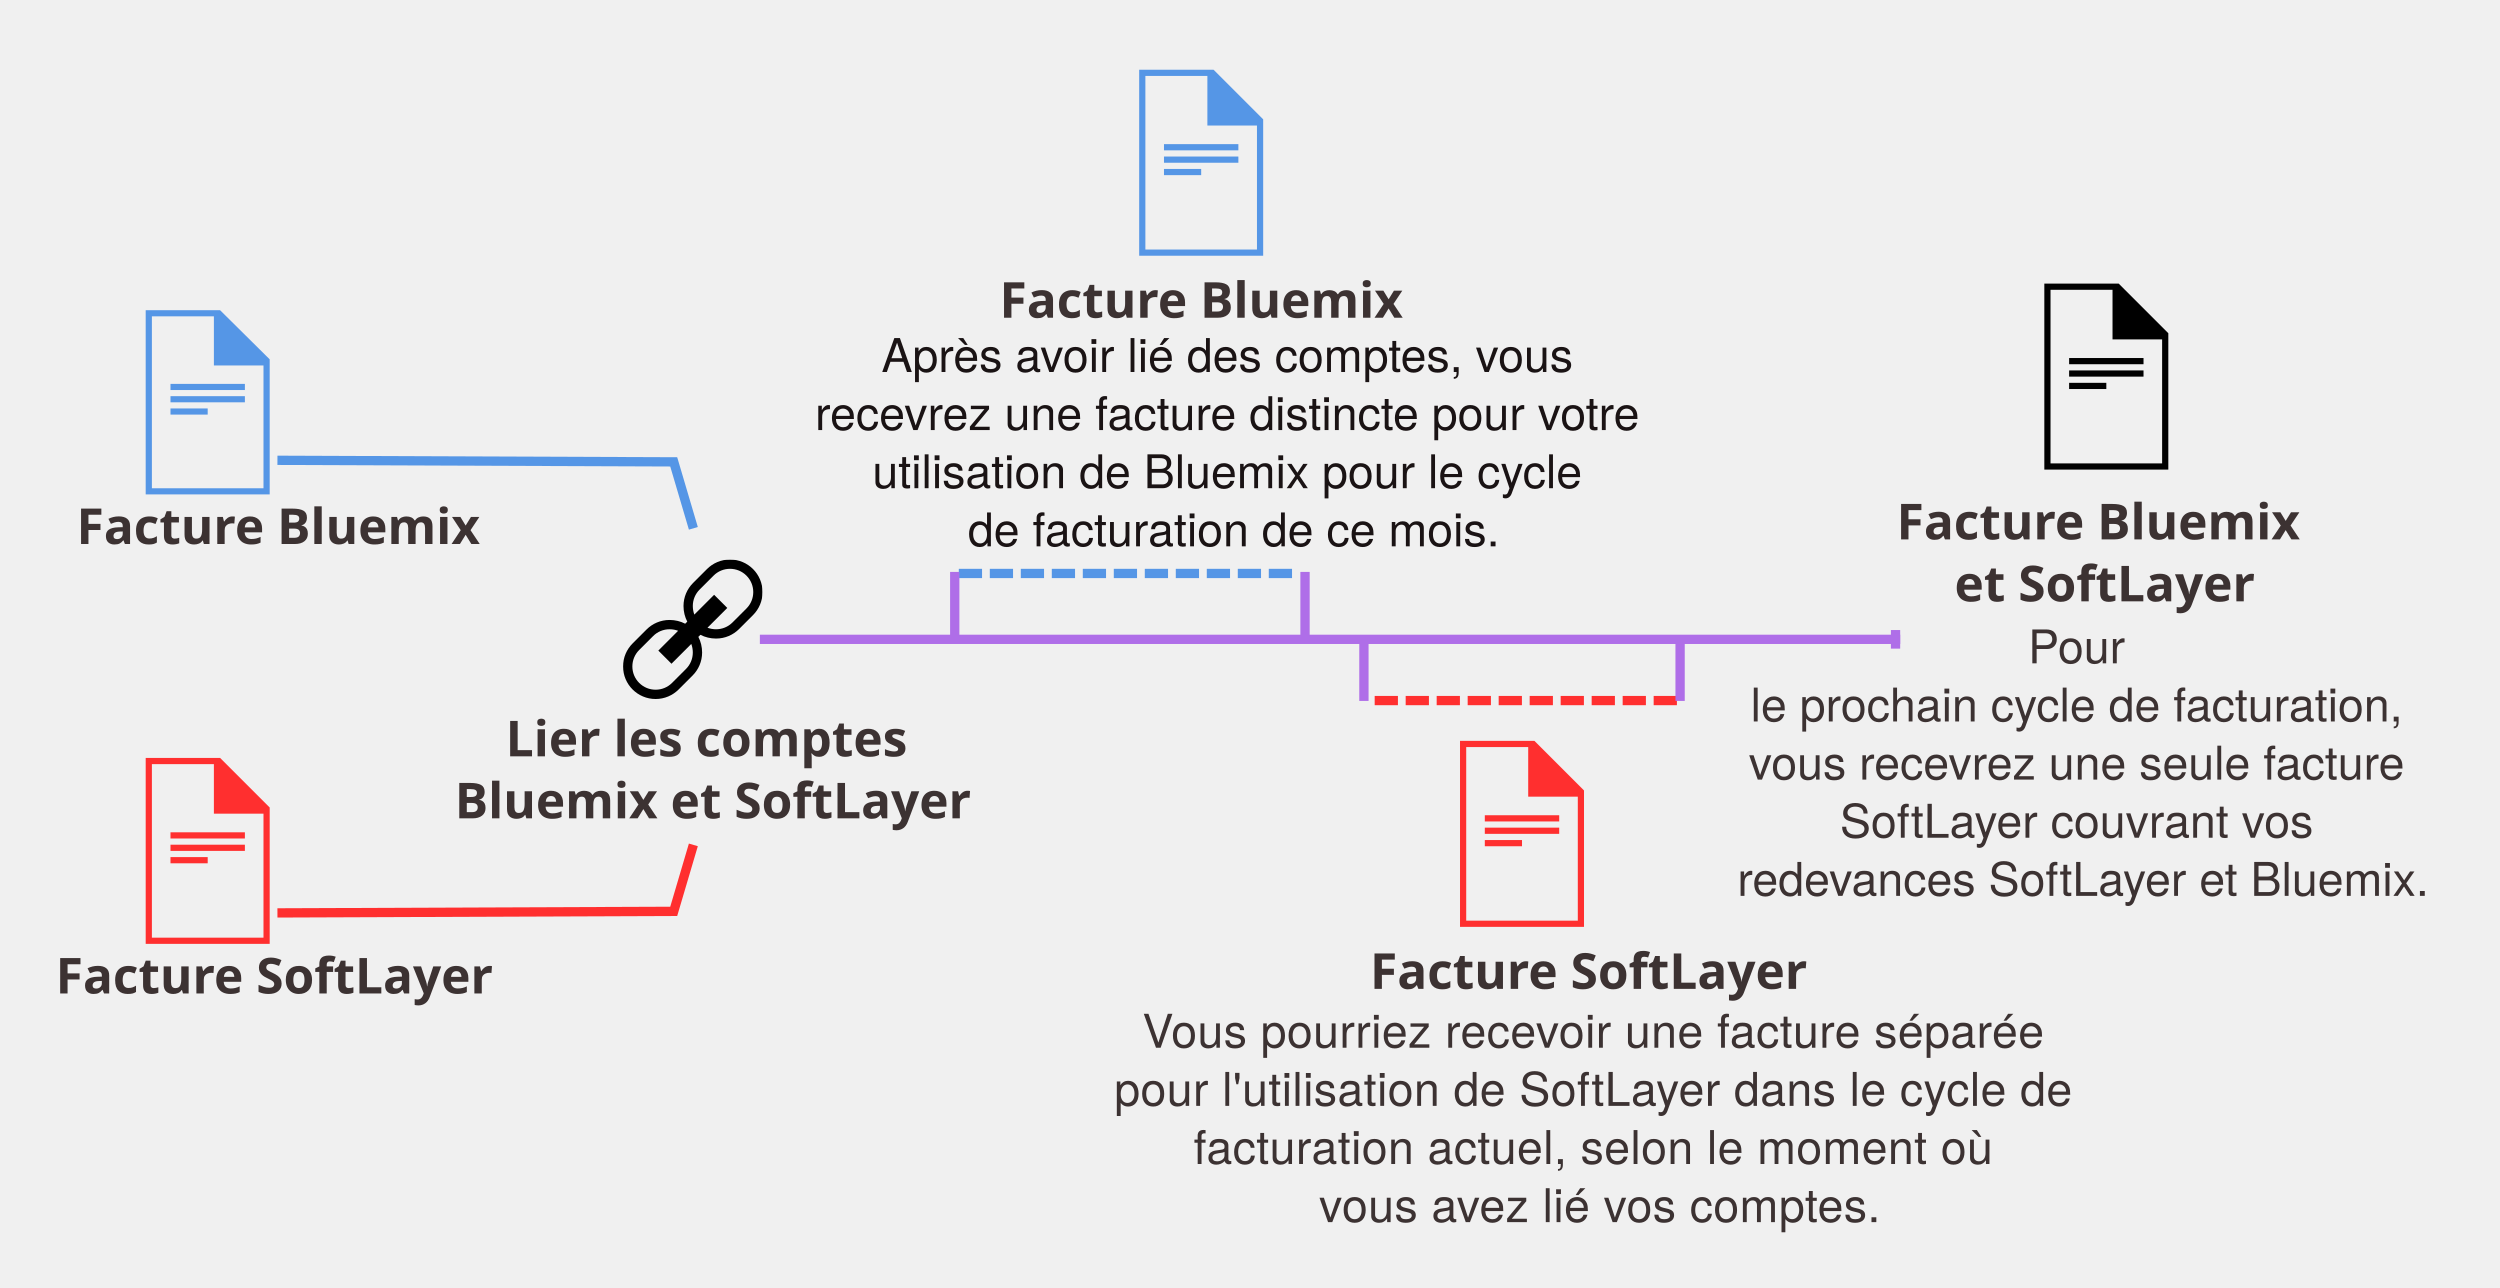
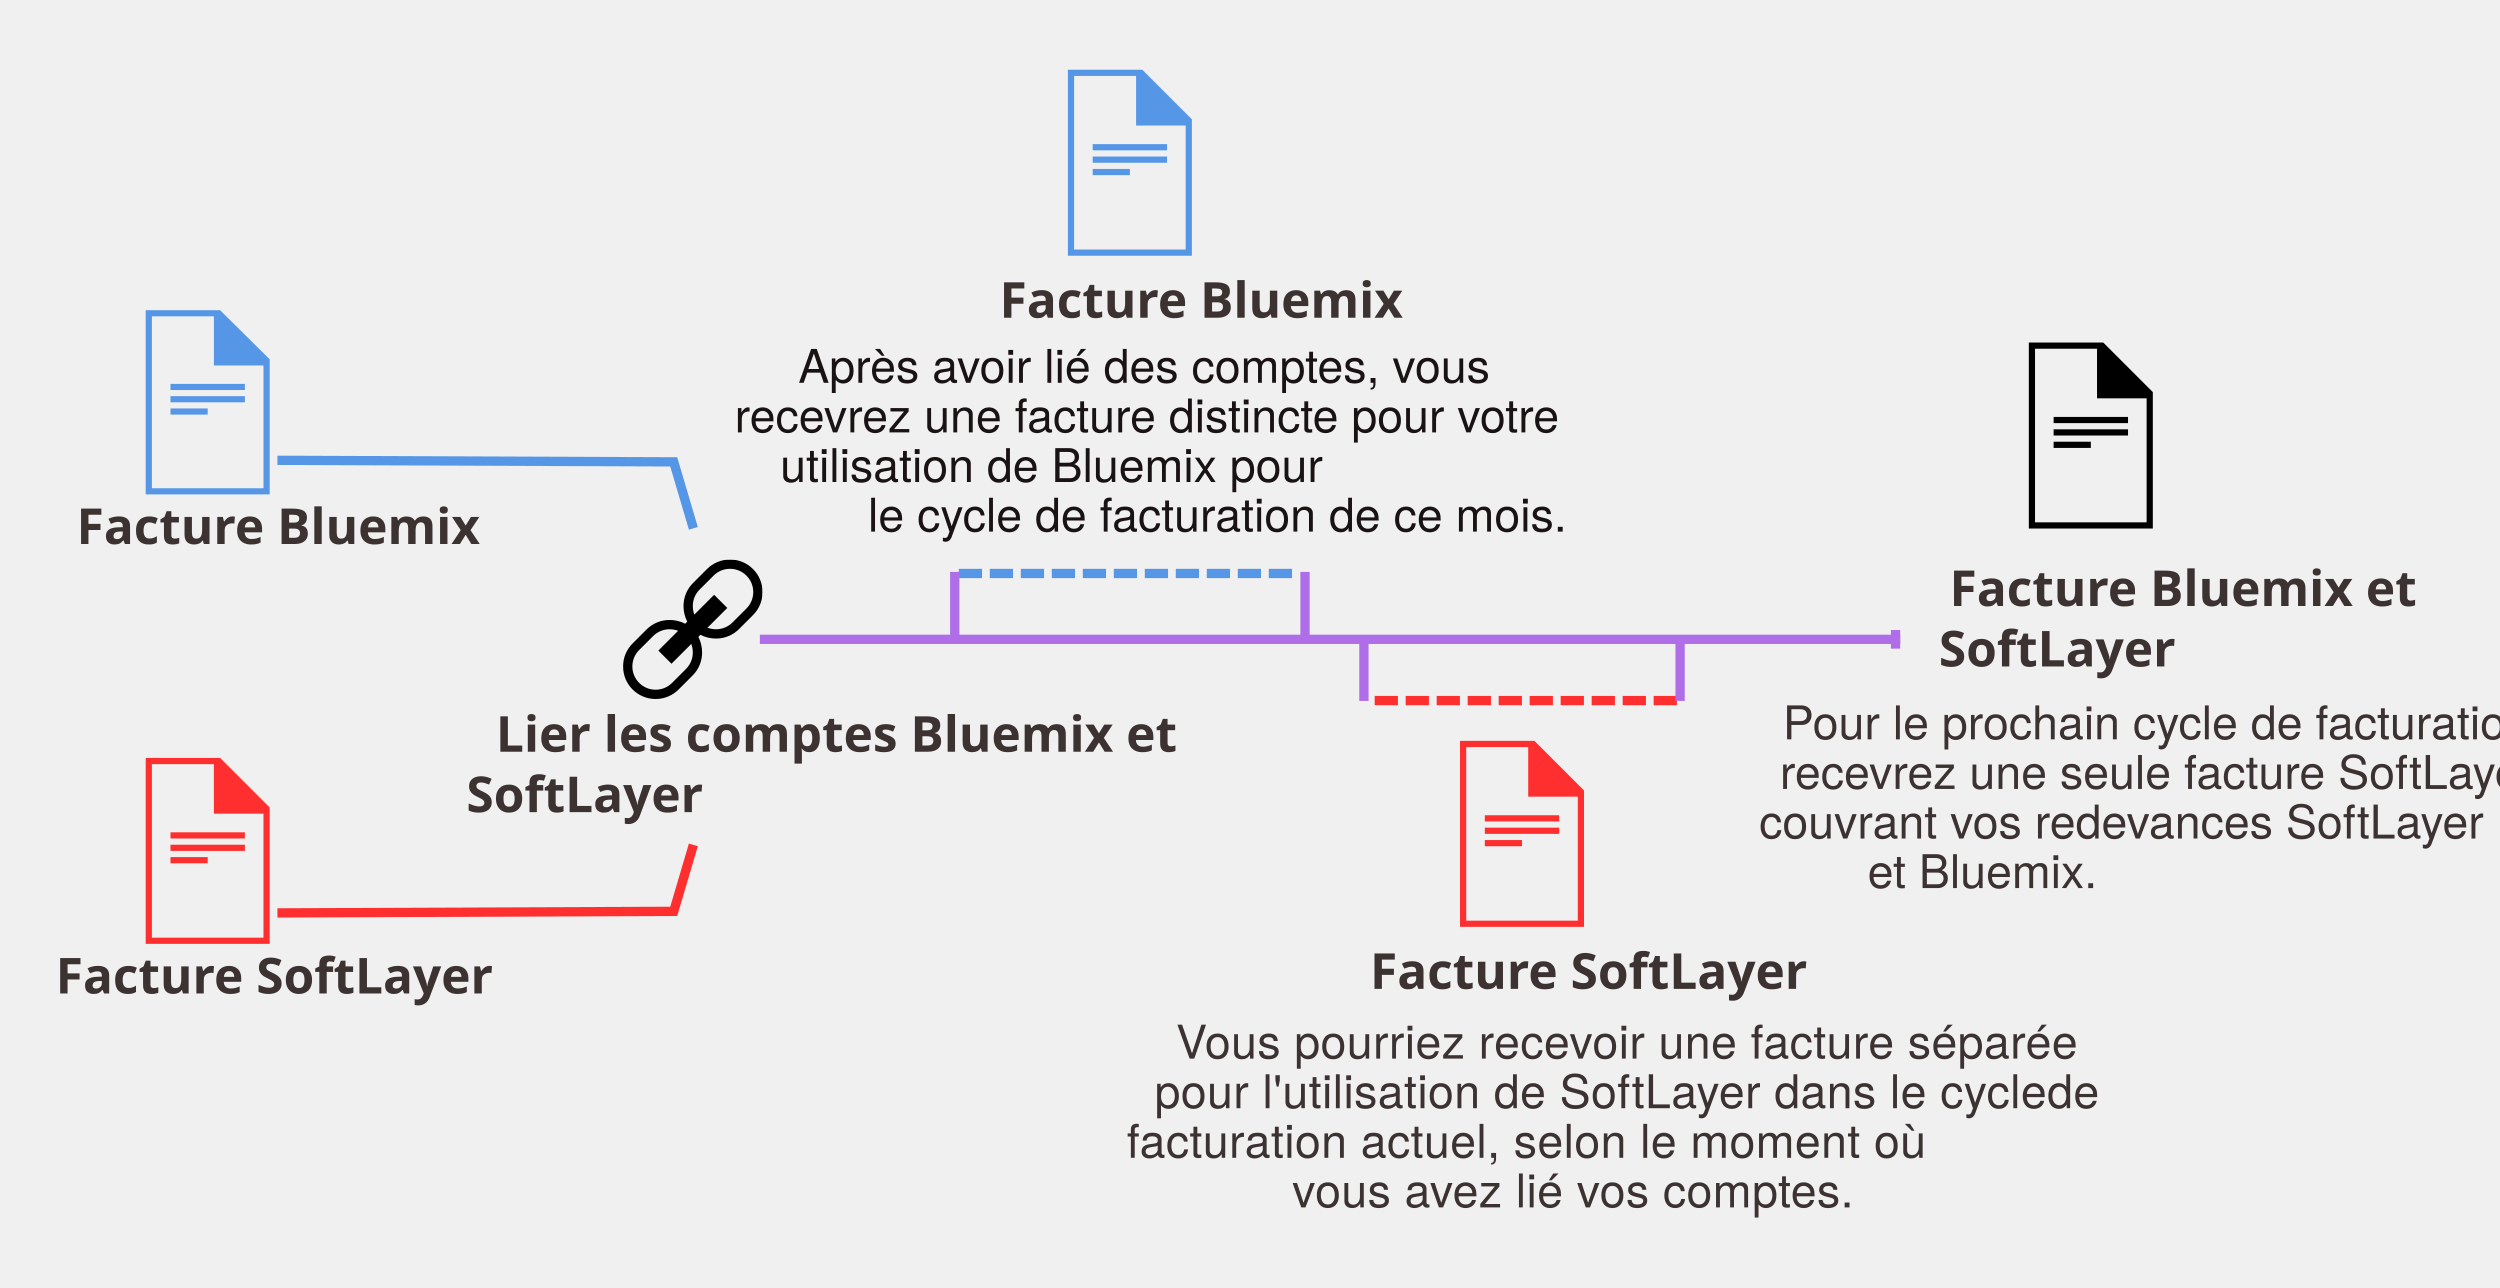
- <svg xmlns="http://www.w3.org/2000/svg" xmlns:xlink="http://www.w3.org/1999/xlink" width="1613px" height="831px" viewBox="0 0 1613 831" version="1.1" id="svg2">
-   <defs id="defs8">
+ <svg xmlns="http://www.w3.org/2000/svg" xmlns:xlink="http://www.w3.org/1999/xlink" width="1613px" height="831px" viewBox="0 0 1613 831" version="1.1">
+   <defs>
    <polygon id="path-1" points="90 0 0 0 0 90 90 90 90 0" />
  </defs>
  <g id="Page-1" stroke="none" stroke-width="1" fill="none" fill-rule="evenodd">
    <g id="Desktop-HD">
      <polyline id="Stroke-36" stroke="#FF2F2F" stroke-width="6" stroke-linecap="square" points="182 589 434.684 588 446.504 548" />
      <polyline id="Stroke-38" stroke="#5596E6" stroke-width="6" stroke-linecap="square" points="182 297 434.684 298 446.504 338" />
      <text id="Bluemix-bill" font-family="HelvNeueBoldforIBM, HelvNeue Bold for IBM" font-size="32" font-weight="bold" fill="#3C3232">
-         <tspan x="49.424" y="351" id="tspan16">Facture Bluemix</tspan>
+         <tspan x="49.424" y="351">Facture Bluemix</tspan>
      </text>
      <text id="SoftLayer-bill" font-family="HelvNeueBoldforIBM, HelvNeue Bold for IBM" font-size="32" font-weight="bold" fill="#3C3232">
-         <tspan x="35.952" y="641" id="tspan19">Facture SoftLayer</tspan>
+         <tspan x="35.952" y="641">Facture SoftLayer</tspan>
      </text>
-       <g id="g21" transform="translate(94, 488)" fill="#FF2F2F">
+       <g id="Page-1" transform="translate(94, 488)" fill="#FF2F2F">
        <path d="M0,0.999 L0,120.999 L80,120.999 L80,32.999 L48,0.999 L0,0.999 Z M4,5.001 L44,5.001 L44,36.999 L76,36.999 L76,117.001 L4,117.001 L4,5.001 Z" id="Fill-1" />
        <polygon id="Fill-2" points="16 53 64 53 64 49 16 49" />
        <polygon id="Fill-3" points="16 61 64 61 64 57 16 57" />
        <polygon id="Fill-4" points="16 69 40 69 40 65 16 65" />
      </g>
-       <text id="text27" font-family="HelvNeueBoldforIBM, HelvNeue Bold for IBM" font-size="32" font-weight="bold" fill="#3C3232">
-         <tspan x="883.952" y="638" id="tspan29">Facture SoftLayer</tspan>
+       <text id="SoftLayer-bill" font-family="HelvNeueBoldforIBM, HelvNeue Bold for IBM" font-size="32" font-weight="bold" fill="#3C3232">
+         <tspan x="883.952" y="638">Facture SoftLayer</tspan>
      </text>
-       <g id="g31" transform="translate(942, 477)" fill="#FF2F2F">
-         <path d="M0,0.999 L0,120.999 L80,120.999 L80,32.999 L48,0.999 L0,0.999 Z M4,5.001 L44,5.001 L44,36.999 L76,36.999 L76,117.001 L4,117.001 L4,5.001 Z" id="path33" />
-         <polygon id="polygon35" points="16 53 64 53 64 49 16 49" />
-         <polygon id="polygon37" points="16 61 64 61 64 57 16 57" />
-         <polygon id="polygon39" points="16 69 40 69 40 65 16 65" />
+       <g id="Page-1" transform="translate(942, 477)" fill="#FF2F2F">
+         <path d="M0,0.999 L0,120.999 L80,120.999 L80,32.999 L48,0.999 L0,0.999 Z M4,5.001 L44,5.001 L44,36.999 L76,36.999 L76,117.001 L4,117.001 L4,5.001 Z" id="Fill-1" />
+         <polygon id="Fill-2" points="16 53 64 53 64 49 16 49" />
+         <polygon id="Fill-3" points="16 61 64 61 64 57 16 57" />
+         <polygon id="Fill-4" points="16 69 40 69 40 65 16 65" />
      </g>
-       <g id="g41" transform="translate(94, 200)" fill="#5596E6">
-         <path d="M0,0.142 L0,118.999 L80,118.999 L80,31.838 L48,0.142 L0,0.142 Z M4,4.106 L44,4.106 L44,35.799 L76,35.799 L76,115.039 L4,115.039 L4,4.106 Z" id="path43" />
-         <polygon id="polygon45" points="16 51.648 64 51.648 64 47.686 16 47.686" />
-         <polygon id="polygon47" points="16 59.571 64 59.571 64 55.61 16 55.61" />
-         <polygon id="polygon49" points="16 67.495 40 67.495 40 63.533 16 63.533" />
+       <g id="Page-1" transform="translate(94, 200)" fill="#5596E6">
+         <path d="M0,0.142 L0,118.999 L80,118.999 L80,31.838 L48,0.142 L0,0.142 Z M4,4.106 L44,4.106 L44,35.799 L76,35.799 L76,115.039 L4,115.039 L4,4.106 Z" id="Fill-1" />
+         <polygon id="Fill-2" points="16 51.648 64 51.648 64 47.686 16 47.686" />
+         <polygon id="Fill-3" points="16 59.571 64 59.571 64 55.61 16 55.61" />
+         <polygon id="Fill-4" points="16 67.495 40 67.495 40 63.533 16 63.533" />
      </g>
-       <text id="text51" font-family="HelvNeueBoldforIBM, HelvNeue Bold for IBM" font-size="32" font-weight="bold" fill="#3C3232">
-         <tspan x="644.924" y="205" id="tspan53">Facture Bluemix</tspan>
+       <text id="Bluemix-bill" font-family="HelvNeueBoldforIBM, HelvNeue Bold for IBM" font-size="32" font-weight="bold" fill="#3C3232">
+         <tspan x="644.924" y="205">Facture Bluemix</tspan>
      </text>
-       <g id="g55" transform="translate(735,44)" style="fill:#5596e6">
-         <path d="m 0,0.999 0,120 80,0 0,-88 -32,-32 -48,0 z m 4,4.002 40,0 0,31.998 32,0 0,80.002 -72,0 0,-112 z" id="path57" />
-         <polygon id="polygon59" points="16,49 16,53 64,53 64,49 " />
-         <polygon id="polygon61" points="16,57 16,61 64,61 64,57 " />
-         <polygon id="polygon63" points="16,65 16,69 40,69 40,65 " />
+       <g id="Page-1" transform="translate(689, 44)" fill="#5596E6">
+         <path d="M0,0.999 L0,120.999 L80,120.999 L80,32.999 L48,0.999 L0,0.999 Z M4,5.001 L44,5.001 L44,36.999 L76,36.999 L76,117.001 L4,117.001 L4,5.001 Z" id="Fill-1" />
+         <polygon id="Fill-2" points="16 53 64 53 64 49 16 49" />
+         <polygon id="Fill-3" points="16 61 64 61 64 57 16 57" />
+         <polygon id="Fill-4" points="16 69 40 69 40 65 16 65" />
      </g>
-       <g id="g65" transform="translate(402, 361)">
+       <g id="Page-1" transform="translate(402, 361)">
        <mask id="mask-2" fill="white">
-           <use xlink:href="#path-1" id="use68" />
+           <use xlink:href="#path-1" />
        </mask>
        <g id="Clip-2" />
-         <path d="M79.606,31.606 L70.606,40.606 C67.773,43.44 64.006,45 60,45 C58.072,45 56.197,44.652 54.465,44.02 L67.243,31.243 L58.758,22.758 L45.979,35.535 C45.348,33.804 45,31.929 45,30 C45,25.993 46.56,22.227 49.393,19.393 L58.393,10.393 C61.227,7.56 64.993,6 69,6 C73.006,6 76.773,7.56 79.606,10.393 C82.44,13.227 84,16.993 84,21 C84,25.006 82.44,28.773 79.606,31.606 M45,60 C45,64.006 43.44,67.773 40.606,70.606 L31.606,79.606 C28.773,82.44 25.006,84 21,84 C16.993,84 13.227,82.44 10.393,79.606 C7.56,76.773 6,73.006 6,69 C6,64.993 7.56,61.227 10.393,58.393 L19.393,49.393 C22.227,46.56 25.993,45 30,45 C31.929,45 33.804,45.348 35.535,45.979 L22.758,58.758 L31.243,67.243 L44.02,54.465 C44.652,56.197 45,58.072 45,60 M83.85,6.151 C80.049,2.352 74.799,-0 69,-0 C63.201,-0 57.951,2.352 54.151,6.151 L45.151,15.151 C41.352,18.951 39,24.201 39,30 C39,33.616 39.858,37.077 41.422,40.092 L40.092,41.422 C37.078,39.858 33.616,39 30,39 C24.201,39 18.951,41.352 15.151,45.151 L6.151,54.151 C2.352,57.951 -0,63.201 -0,69 C-0,74.799 2.352,80.049 6.151,83.85 C9.951,87.649 15.201,90 21,90 C26.799,90 32.049,87.649 35.85,83.85 L44.85,74.85 C48.649,71.049 51,65.799 51,60 C51,56.383 50.143,52.923 48.577,49.908 L49.908,48.577 C52.923,50.143 56.383,51 60,51 C65.799,51 71.049,48.649 74.85,44.85 L83.85,35.85 C87.649,32.049 90,26.799 90,21 C90,15.201 87.649,9.951 83.85,6.151" id="path71" fill="#000000" mask="url(#mask-2)" />
+         <path d="M79.606,31.606 L70.606,40.606 C67.773,43.44 64.006,45 60,45 C58.072,45 56.197,44.652 54.465,44.02 L67.243,31.243 L58.758,22.758 L45.979,35.535 C45.348,33.804 45,31.929 45,30 C45,25.993 46.56,22.227 49.393,19.393 L58.393,10.393 C61.227,7.56 64.993,6 69,6 C73.006,6 76.773,7.56 79.606,10.393 C82.44,13.227 84,16.993 84,21 C84,25.006 82.44,28.773 79.606,31.606 M45,60 C45,64.006 43.44,67.773 40.606,70.606 L31.606,79.606 C28.773,82.44 25.006,84 21,84 C16.993,84 13.227,82.44 10.393,79.606 C7.56,76.773 6,73.006 6,69 C6,64.993 7.56,61.227 10.393,58.393 L19.393,49.393 C22.227,46.56 25.993,45 30,45 C31.929,45 33.804,45.348 35.535,45.979 L22.758,58.758 L31.243,67.243 L44.02,54.465 C44.652,56.197 45,58.072 45,60 M83.85,6.151 C80.049,2.352 74.799,-0 69,-0 C63.201,-0 57.951,2.352 54.151,6.151 L45.151,15.151 C41.352,18.951 39,24.201 39,30 C39,33.616 39.858,37.077 41.422,40.092 L40.092,41.422 C37.078,39.858 33.616,39 30,39 C24.201,39 18.951,41.352 15.151,45.151 L6.151,54.151 C2.352,57.951 -0,63.201 -0,69 C-0,74.799 2.352,80.049 6.151,83.85 C9.951,87.649 15.201,90 21,90 C26.799,90 32.049,87.649 35.85,83.85 L44.85,74.85 C48.649,71.049 51,65.799 51,60 C51,56.383 50.143,52.923 48.577,49.908 L49.908,48.577 C52.923,50.143 56.383,51 60,51 C65.799,51 71.049,48.649 74.85,44.85 L83.85,35.85 C87.649,32.049 90,26.799 90,21 C90,15.201 87.649,9.951 83.85,6.151" id="Fill-1" fill="#000000" mask="url(#mask-2)" />
      </g>
-       <text id="Link-Bluemix-and--So" font-size="32" font-weight="bold" style="font-style:normal;font-variant:normal;font-weight:bold;font-stretch:normal;font-size:32px;line-height:125%;font-family:HelvNeueBoldforIBM, 'HelvNeue Bold for IBM';-inkscape-font-specification:'HelvNeueBoldforIBM, HelvNeue Bold for IBM, Bold';text-align:center;writing-mode:lr-tb;text-anchor:middle;fill:#3c3232" x="460" y="488">
-         <tspan id="tspan3521" x="460" y="488">Lier les comptes</tspan>
-         <tspan id="tspan3523" x="460" y="528">Bluemix et SoftLayer</tspan>
+       <text id="Link-Bluemix-and--So" font-family="HelvNeueBoldforIBM, HelvNeue Bold for IBM" font-size="32" font-weight="bold" fill="#3C3232">
+         <tspan x="319.956" y="485">Lier les comptes Bluemix et </tspan>
+         <tspan x="300.916" y="524">SoftLayer</tspan>
      </text>
-       <text id="For-the-next-billing" font-size="30" font-weight="normal" line-spacing="32" y="428" style="font-style:normal;font-variant:normal;font-weight:normal;font-stretch:normal;font-size:30px;line-height:125%;font-family:HelveticaNeue, 'Helvetica Neue';-inkscape-font-specification:'HelveticaNeue, Helvetica Neue, Normal';text-align:center;writing-mode:lr-tb;text-anchor:middle;fill:#3c3232" x="1344">
-         <tspan id="tspan3511" x="1344" y="428">Pour</tspan>
-         <tspan id="tspan3513" x="1344" y="465.5">le prochain cycle de facturation,</tspan>
-         <tspan id="tspan3515" x="1344" y="503">vous recevrez une seule facture</tspan>
-         <tspan id="tspan3517" x="1344" y="540.5">SoftLayer couvrant vos</tspan>
-         <tspan id="tspan3519" x="1344" y="578">redevances SoftLayer et Bluemix.</tspan>
+       <text id="For-the-next-billing" font-family="HelveticaNeue, Helvetica Neue" font-size="30" font-weight="normal" line-spacing="32" fill="#3C3232">
+         <tspan x="1150.285" y="477">Pour le prochain cycle de facturation, vous </tspan>
+         <tspan x="1148.395" y="509">recevrez une seule facture SoftLayer
+ </tspan>
+         <tspan x="1135" y="541">couvrant vos redevances SoftLayer </tspan>
+         <tspan x="1205.005" y="573">et Bluemix</tspan>.
+             </text>
+       <text id="Bluemix-and--SoftLay" font-family="HelvNeueBoldforIBM, HelvNeue Bold for IBM" font-size="32" font-weight="bold" fill="#3C3232">
+         <tspan x="1257.864" y="391">Facture Bluemix et </tspan>
+         <tspan x="1250.952" y="430">SoftLayer</tspan>
      </text>
-       <text id="Bluemix-and--SoftLay" font-size="32" font-weight="bold" y="348" style="font-style:normal;font-variant:normal;font-weight:bold;font-stretch:normal;font-size:32px;line-height:125%;font-family:HelvNeueBoldforIBM, 'HelvNeue Bold for IBM';-inkscape-font-specification:'HelvNeueBoldforIBM, HelvNeue Bold for IBM, Bold';text-align:center;writing-mode:lr-tb;text-anchor:middle;fill:#3c3232" x="1358">
-         <tspan id="tspan3491" x="1358" y="348">Facture Bluemix</tspan>
-         <tspan id="tspan3493" x="1358" y="388">et SoftLayer</tspan>
-       </text>
-       <g id="g92" transform="translate(1319,183)" style="fill:#000000">
-         <path d="m 0,3e-4 0,120 80,0 0,-88 -32,-32 -48,0 z m 4,4 40,0 0,32 32,0 0,80 -72,0 0,-112 z" id="path94" />
-         <polygon id="polygon96" points="64,52 64,48 16,48 16,52 " />
-         <polygon id="polygon98" points="64,60 64,56 16,56 16,60 " />
-         <polygon id="polygon100" points="40,68 40,64 16,64 16,68 " />
+       <g id="Page-1" transform="translate(1309, 221)" fill="#000000">
+         <path d="M0,0 L0,120 L80,120 L80,32 L48,0 L0,0 Z M4,4 L44,4 L44,36 L76,36 L76,116 L4,116 L4,4 Z" id="Fill-1" />
+         <polygon id="Fill-2" points="16 52 64 52 64 48 16 48" />
+         <polygon id="Fill-3" points="16 60 64 60 64 56 16 56" />
+         <polygon id="Fill-4" points="16 68 40 68 40 64 16 64" />
      </g>
      <g id="Group" transform="translate(857.5, 412.5) scale(1, -1) translate(-857.5, -412.5) translate(492, 391)" stroke="#AF6EE8" stroke-width="6" stroke-linecap="square">
        <path d="M1.26,21.5 L731,21.5" id="Line" />
        <path id="Line-decoration-1" d="M731,18.5 L731,24.5" />
      </g>
-       <text id="After-you-link-accou" font-size="30" font-weight="normal" line-spacing="32" style="font-style:normal;font-variant:normal;font-weight:normal;font-stretch:normal;font-size:30px;line-height:125%;font-family:HelveticaNeue, 'Helvetica Neue';-inkscape-font-specification:'HelveticaNeue, Helvetica Neue, Normal';text-align:center;writing-mode:lr-tb;text-anchor:middle;fill:#1a1314" x="796" y="240">
-         <tspan id="tspan3483" x="796" y="240">Après avoir lié des comptes, vous</tspan>
-         <tspan id="tspan3485" x="796" y="277.5">recevrez une facture distincte pour votre</tspan>
-         <tspan id="tspan3487" x="796" y="315">utilisation de Bluemix pour le cycle</tspan>
-         <tspan id="tspan3489" x="796" y="352.5">de facturation de ce mois.</tspan>
+       <text id="After-you-link-accou" font-family="HelveticaNeue, Helvetica Neue" font-size="30" font-weight="normal" line-spacing="32" fill="#1A1314">
+         <tspan x="515.04" y="247">Après avoir lié des comptes, vous </tspan>
+         <tspan x="474" y="279">recevrez une facture distincte pour votre </tspan>
+         <tspan x="503.385" y="311">utilisation de Bluemix pour </tspan>
+         <tspan x="560.04" y="343">le cycle de facturation de ce mois.</tspan>
      </text>
-       <text id="You-might-receive-a-" font-size="30" font-weight="normal" line-spacing="32" letter-spacing="0.25" style="font-style:normal;font-variant:normal;font-weight:normal;font-stretch:normal;font-size:30px;line-height:125%;font-family:HelveticaNeue, 'Helvetica Neue';-inkscape-font-specification:'HelveticaNeue, Helvetica Neue, Normal';text-align:center;letter-spacing:0.25;writing-mode:lr-tb;text-anchor:middle;fill:#3c3232" y="676" x="1032">
-         <tspan id="tspan3525" x="1032.125" y="676">Vous pourriez recevoir une facture séparée</tspan>
-         <tspan id="tspan3527" x="1032.125" y="713.5">pour l'utilisation de SoftLayer dans le cycle de</tspan>
-         <tspan id="tspan3529" x="1032.125" y="751">facturation actuel, selon le moment où</tspan>
-         <tspan id="tspan3531" x="1032.125" y="788.5">vous avez lié vos comptes.</tspan>
+       <text id="You-might-receive-a-" font-family="HelveticaNeue, Helvetica Neue" font-size="30" font-weight="normal" line-spacing="32" letter-spacing="0.25" fill="#3C3232">
+         <tspan x="758.77" y="683">Vous pourriez recevoir une facture séparée </tspan>
+         <tspan x="744.93" y="715">pour l'utilisation de SoftLayer dans le cycle
+ de </tspan>
+         <tspan x="727" y="747">facturation actuel, selon le moment où </tspan>
+         <tspan x="833.73" y="779">vous avez lié vos comptes.</tspan>
      </text>
      <g id="Group-2" transform="translate(613, 367)" stroke-width="6">
-         <path d="M5.62,3 L223.515,3" id="path124" stroke="#5596E6" stroke-dasharray="15,5" transform="translate(114.5677, 3) scale(1, -1) translate(-114.5677, -3) " />
-         <path d="M3,2 L3,43" id="path126" stroke="#AF6EE8" transform="translate(3, 22.5) scale(1, -1) translate(-3, -22.5) " />
+         <path d="M5.62,3 L223.515,3" id="Line" stroke="#5596E6" stroke-dasharray="15,5" transform="translate(114.5677, 3) scale(1, -1) translate(-114.5677, -3) " />
+         <path d="M3,2 L3,43" id="Line" stroke="#AF6EE8" transform="translate(3, 22.5) scale(1, -1) translate(-3, -22.5) " />
        <path d="M229,2 L229,43" id="Line-Copy" stroke="#AF6EE8" transform="translate(229, 22.5) scale(1, -1) translate(-229, -22.5) " />
      </g>
-       <g id="g129" transform="translate(982, 433.5) rotate(-180) translate(-982, -433.5) translate(877, 412)" stroke-width="6">
-         <path d="M5.058,3 L201.164,3" id="path131" stroke="#FF2F2F" stroke-dasharray="15,5" transform="translate(103.1109, 3) scale(1, -1) translate(-103.1109, -3) " />
-         <path d="M3,2.774 L3,43" id="path133" stroke="#AF6EE8" transform="translate(3, 22.8871) scale(1, -1) translate(-3, -22.8871) " />
-         <path d="M207,2.774 L207,43" id="path135" stroke="#AF6EE8" transform="translate(207, 22.8871) scale(1, -1) translate(-207, -22.8871) " />
+       <g id="Group-2" transform="translate(982, 433.5) rotate(-180) translate(-982, -433.5) translate(877, 412)" stroke-width="6">
+         <path d="M5.058,3 L201.164,3" id="Line" stroke="#FF2F2F" stroke-dasharray="15,5" transform="translate(103.1109, 3) scale(1, -1) translate(-103.1109, -3) " />
+         <path d="M3,2.774 L3,43" id="Line" stroke="#AF6EE8" transform="translate(3, 22.8871) scale(1, -1) translate(-3, -22.8871) " />
+         <path d="M207,2.774 L207,43" id="Line-Copy" stroke="#AF6EE8" transform="translate(207, 22.8871) scale(1, -1) translate(-207, -22.8871) " />
      </g>
    </g>
  </g>
</svg>
